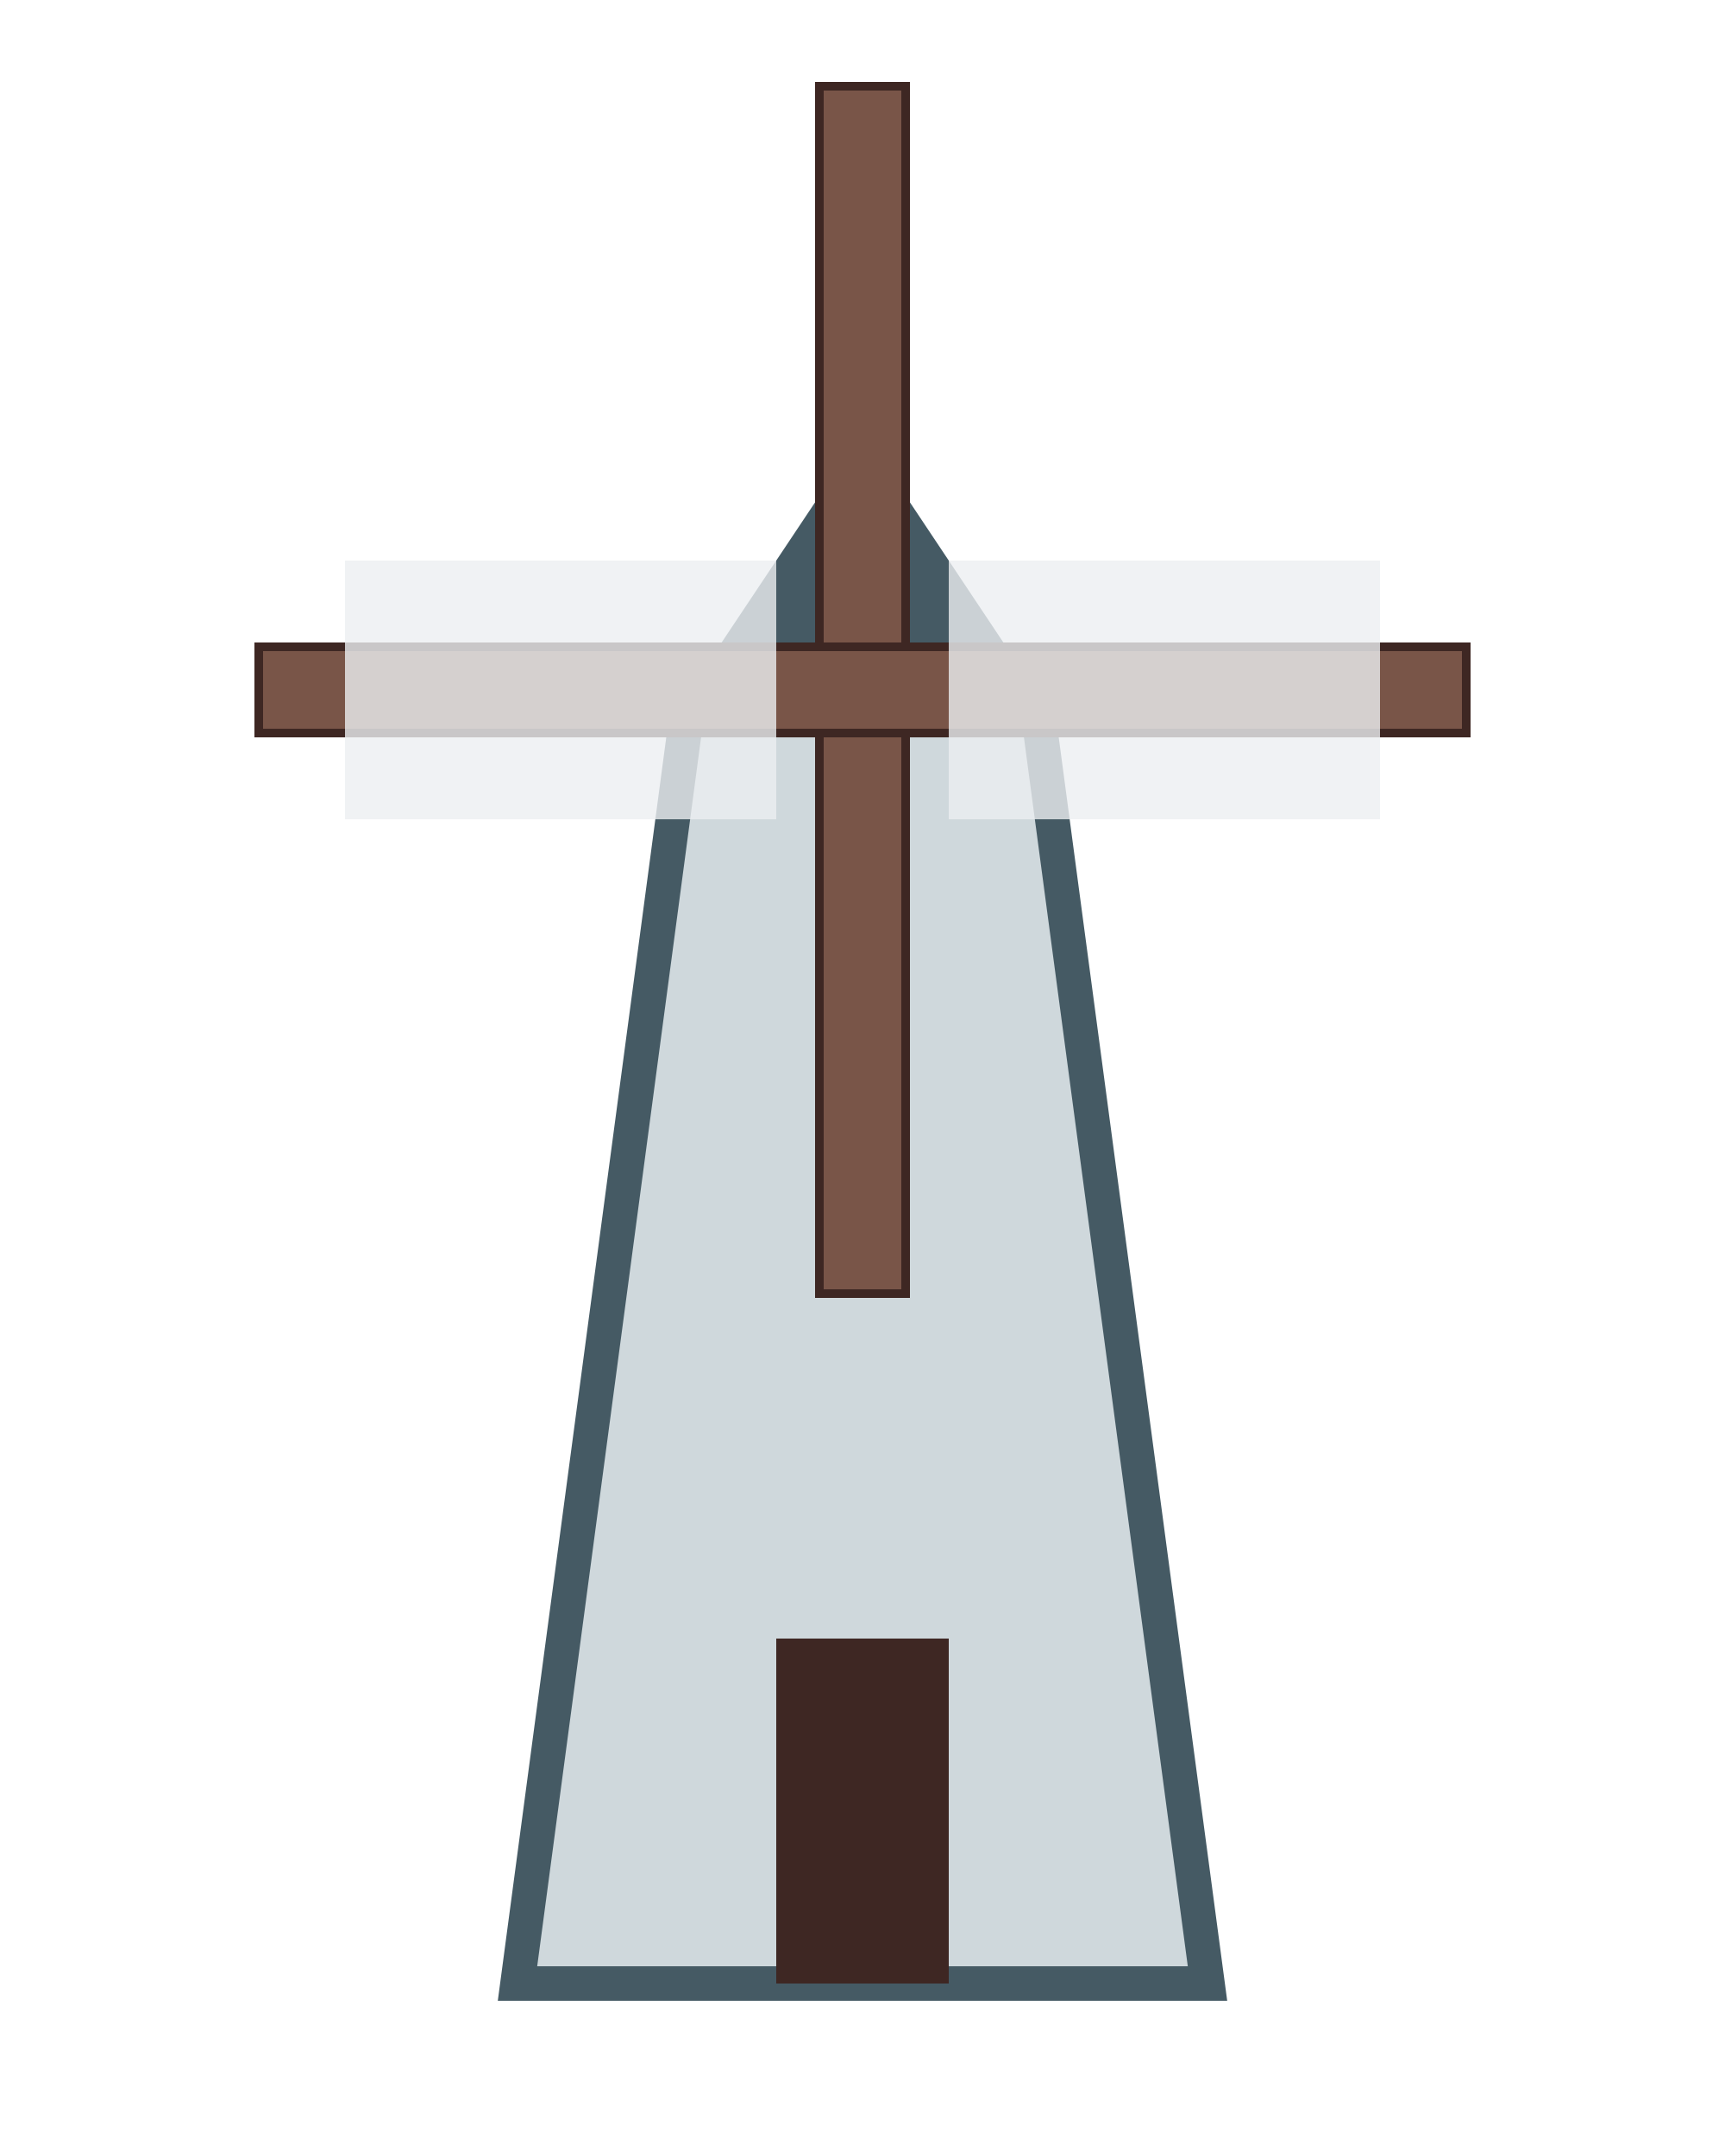
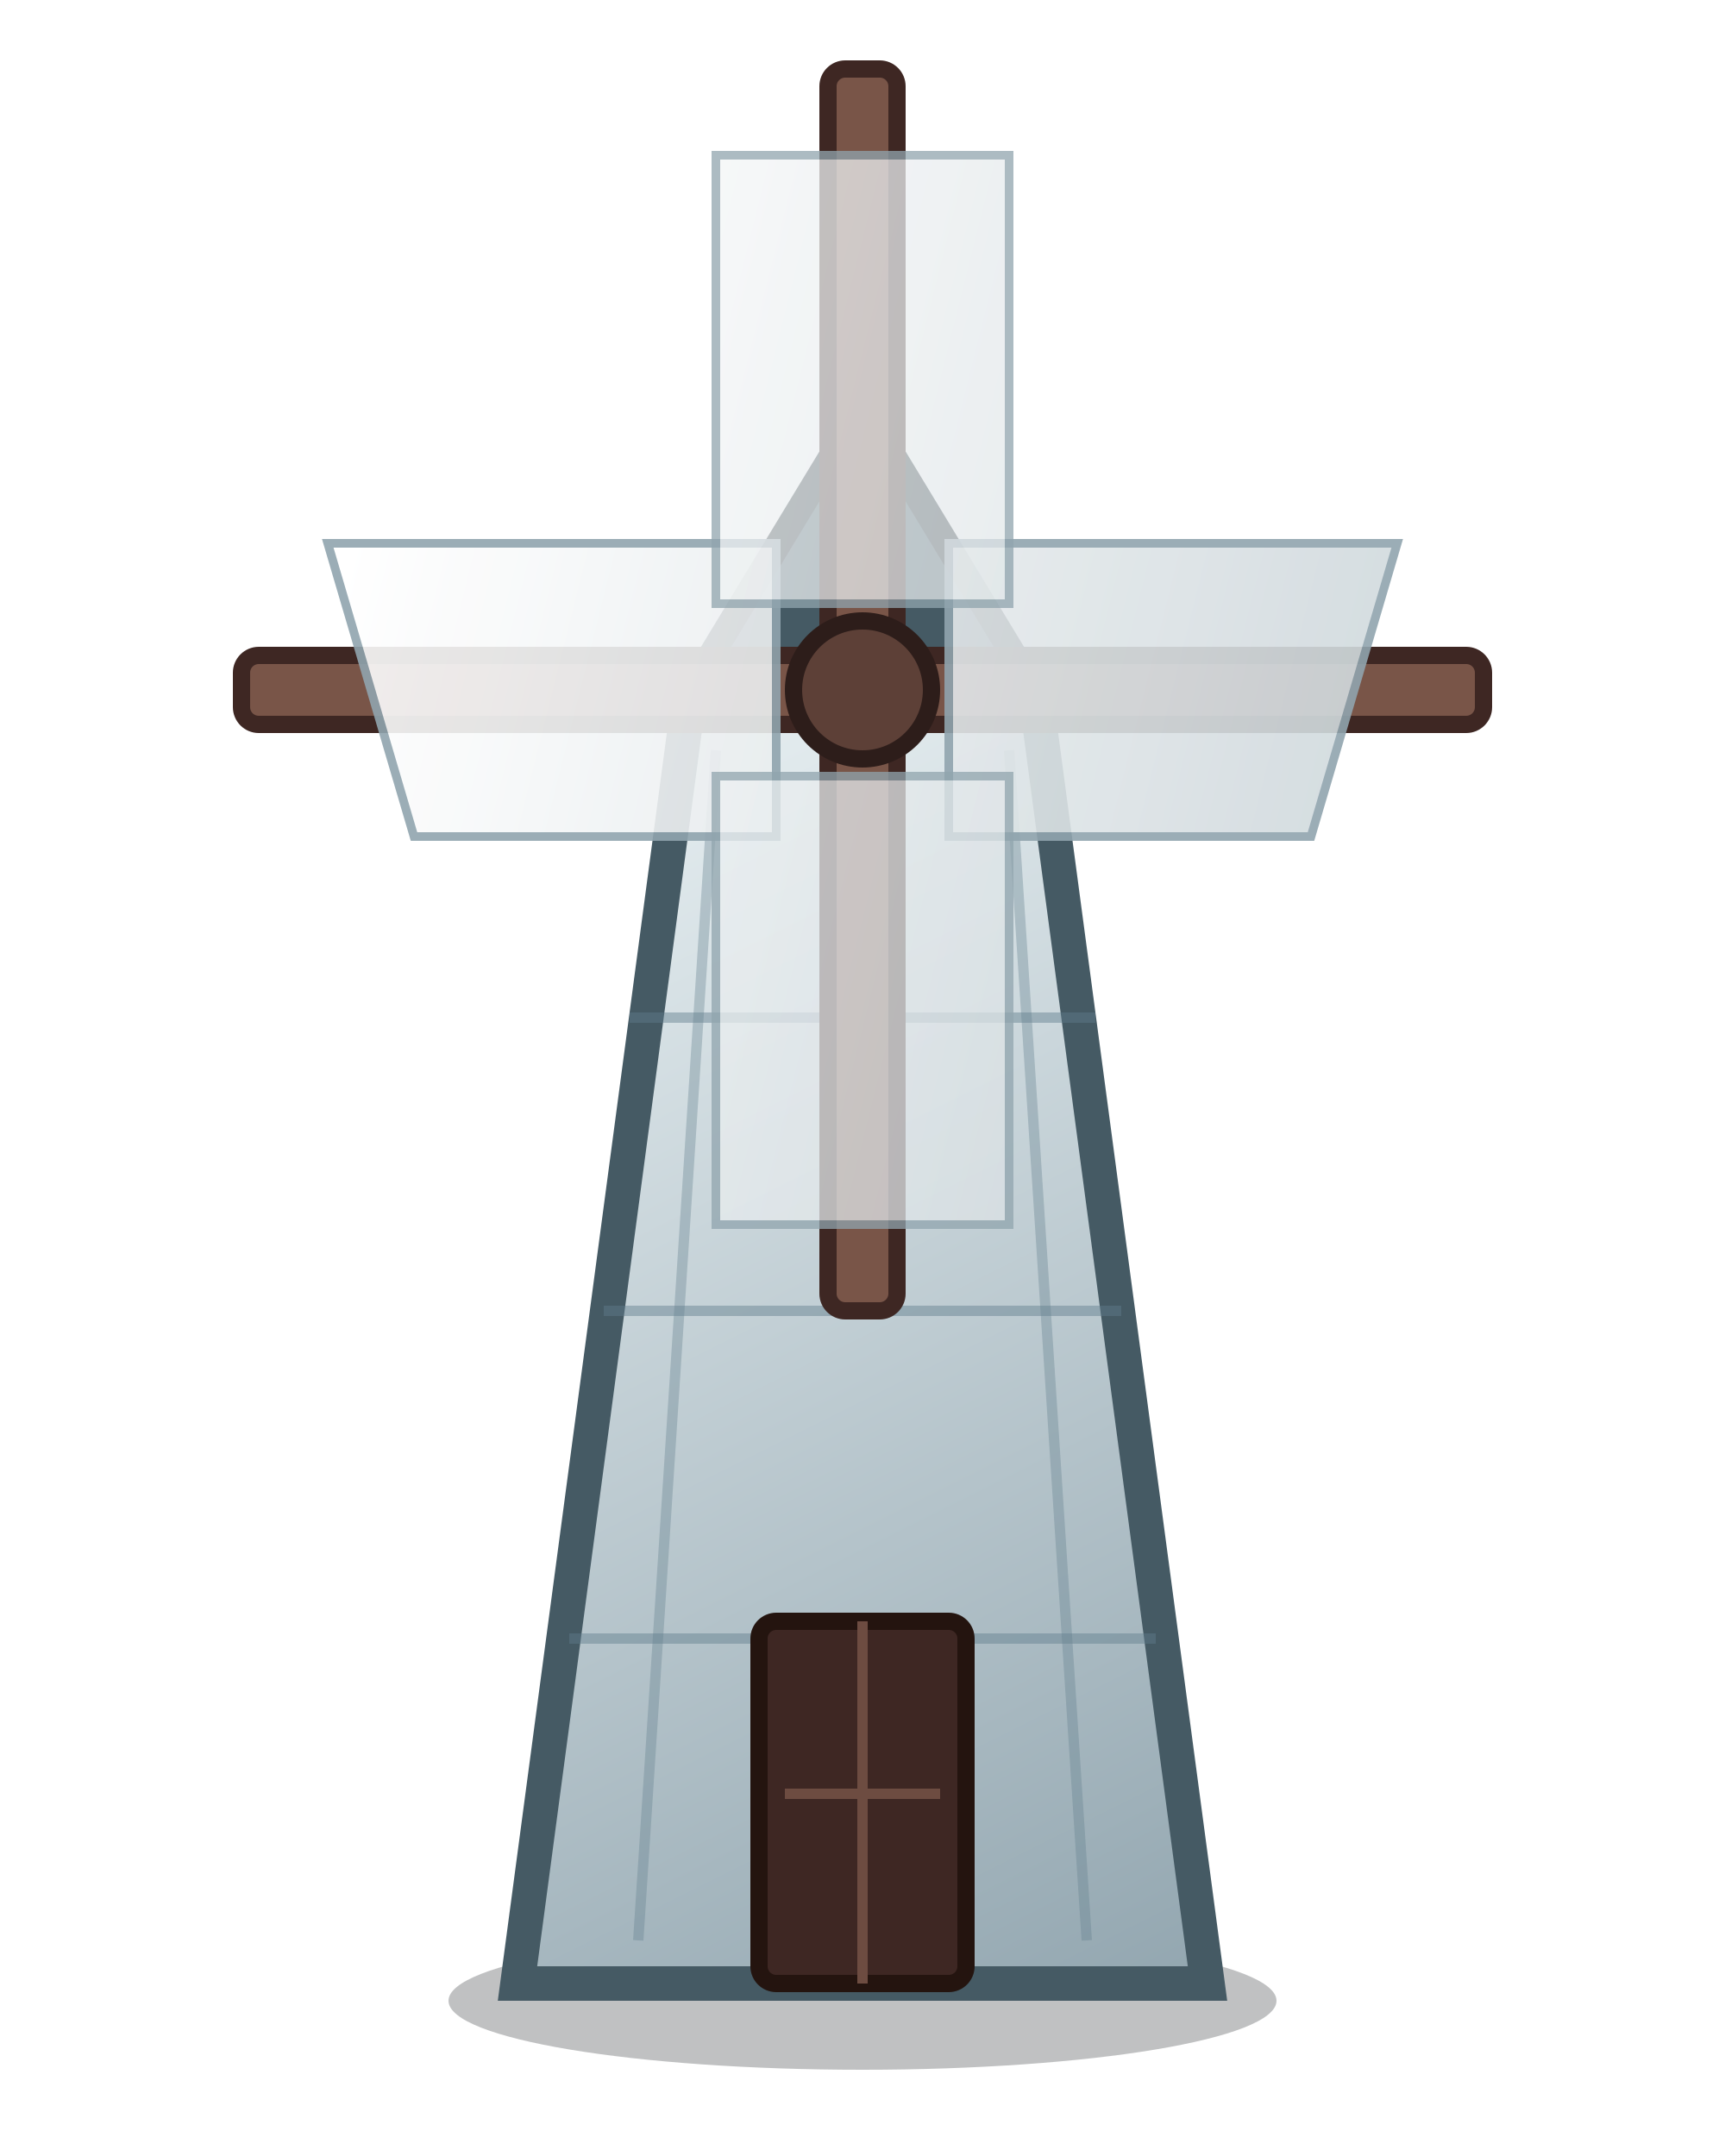
<svg xmlns="http://www.w3.org/2000/svg" width="200" height="250" viewBox="0 0 200 250">
-   <path d="M60 230 L140 230 L120 80 L80 80 Z" fill="#cfd8dc" stroke="#455a64" stroke-width="4" />
-   <path d="M80 80 L100 50 L120 80 Z" fill="#455a64" />
+   <defs>
+     <linearGradient id="mill-stone" x1="60" y1="75" x2="140" y2="235" gradientUnits="userSpaceOnUse">
+       <stop offset="0" stop-color="#eef5f7" />
+       <stop offset="1" stop-color="#90a4ae" />
+     </linearGradient>
+     <linearGradient id="sail-cloth" x1="-60" y1="-15" x2="60" y2="15" gradientUnits="userSpaceOnUse">
+       <stop offset="0" stop-color="#ffffff" />
+       <stop offset="1" stop-color="#cfd8dc" />
+     </linearGradient>
+   </defs>
+   <ellipse cx="100" cy="232" rx="48" ry="8" fill="#0b1114" opacity="0.26" />
+   <path d="M60 230 L140 230 L120 80 L80 80 Z" fill="url(#mill-stone)" stroke="#455a64" stroke-width="4" />
+   <path d="M80 80 L100 47 L120 80 Z" fill="#455a64" stroke="#263238" stroke-width="3" />
+   <path d="M73 118 H127 M70 152 H130 M66 190 H134" stroke="#607d8b" stroke-width="1.2" opacity="0.45" />
+   <path d="M83 87 L74 225 M117 87 L126 225" stroke="#607d8b" stroke-width="1.2" opacity="0.35" />
  <g transform="translate(100, 80)">
    <g>
      <animateTransform attributeName="transform" type="rotate" from="0" to="360" dur="10s" repeatCount="indefinite" />
-       <rect x="-5" y="-70" width="10" height="140" fill="#795548" stroke="#3e2723" />
-       <rect x="-70" y="-5" width="140" height="10" fill="#795548" stroke="#3e2723" />
-       <rect x="-60" y="-15" width="50" height="30" fill="#eceff1" opacity="0.8" />
-       <rect x="10" y="-15" width="50" height="30" fill="#eceff1" opacity="0.8" />
+       <rect x="-4" y="-72" width="8" height="144" rx="2" fill="#795548" stroke="#3e2723" stroke-width="2" />
+       <rect x="-72" y="-4" width="144" height="8" rx="2" fill="#795548" stroke="#3e2723" stroke-width="2" />
+       <path d="M-62 -17 H-10 V17 H-52 Z" fill="url(#sail-cloth)" opacity="0.9" stroke="#90a4ae" stroke-width="1" />
+       <path d="M10 -17 H62 L52 17 H10 Z" fill="url(#sail-cloth)" opacity="0.9" stroke="#90a4ae" stroke-width="1" />
+       <path d="M-17 -62 H17 V-10 H-17 Z" fill="url(#sail-cloth)" opacity="0.75" stroke="#90a4ae" stroke-width="1" />
+       <path d="M-17 10 H17 V62 H-17 Z" fill="url(#sail-cloth)" opacity="0.75" stroke="#90a4ae" stroke-width="1" />
    </g>
+     <circle cx="0" cy="0" r="8" fill="#5d4037" stroke="#2d1d1a" stroke-width="2" />
  </g>
-   <rect x="90" y="190" width="20" height="40" fill="#3e2723" />
+   <rect x="88" y="188" width="24" height="42" rx="2" fill="#3e2723" stroke="#24140f" stroke-width="2" />
+   <path d="M100 188 V230 M91 208 H109" stroke="#6d4c41" stroke-width="1.2" />
</svg>
